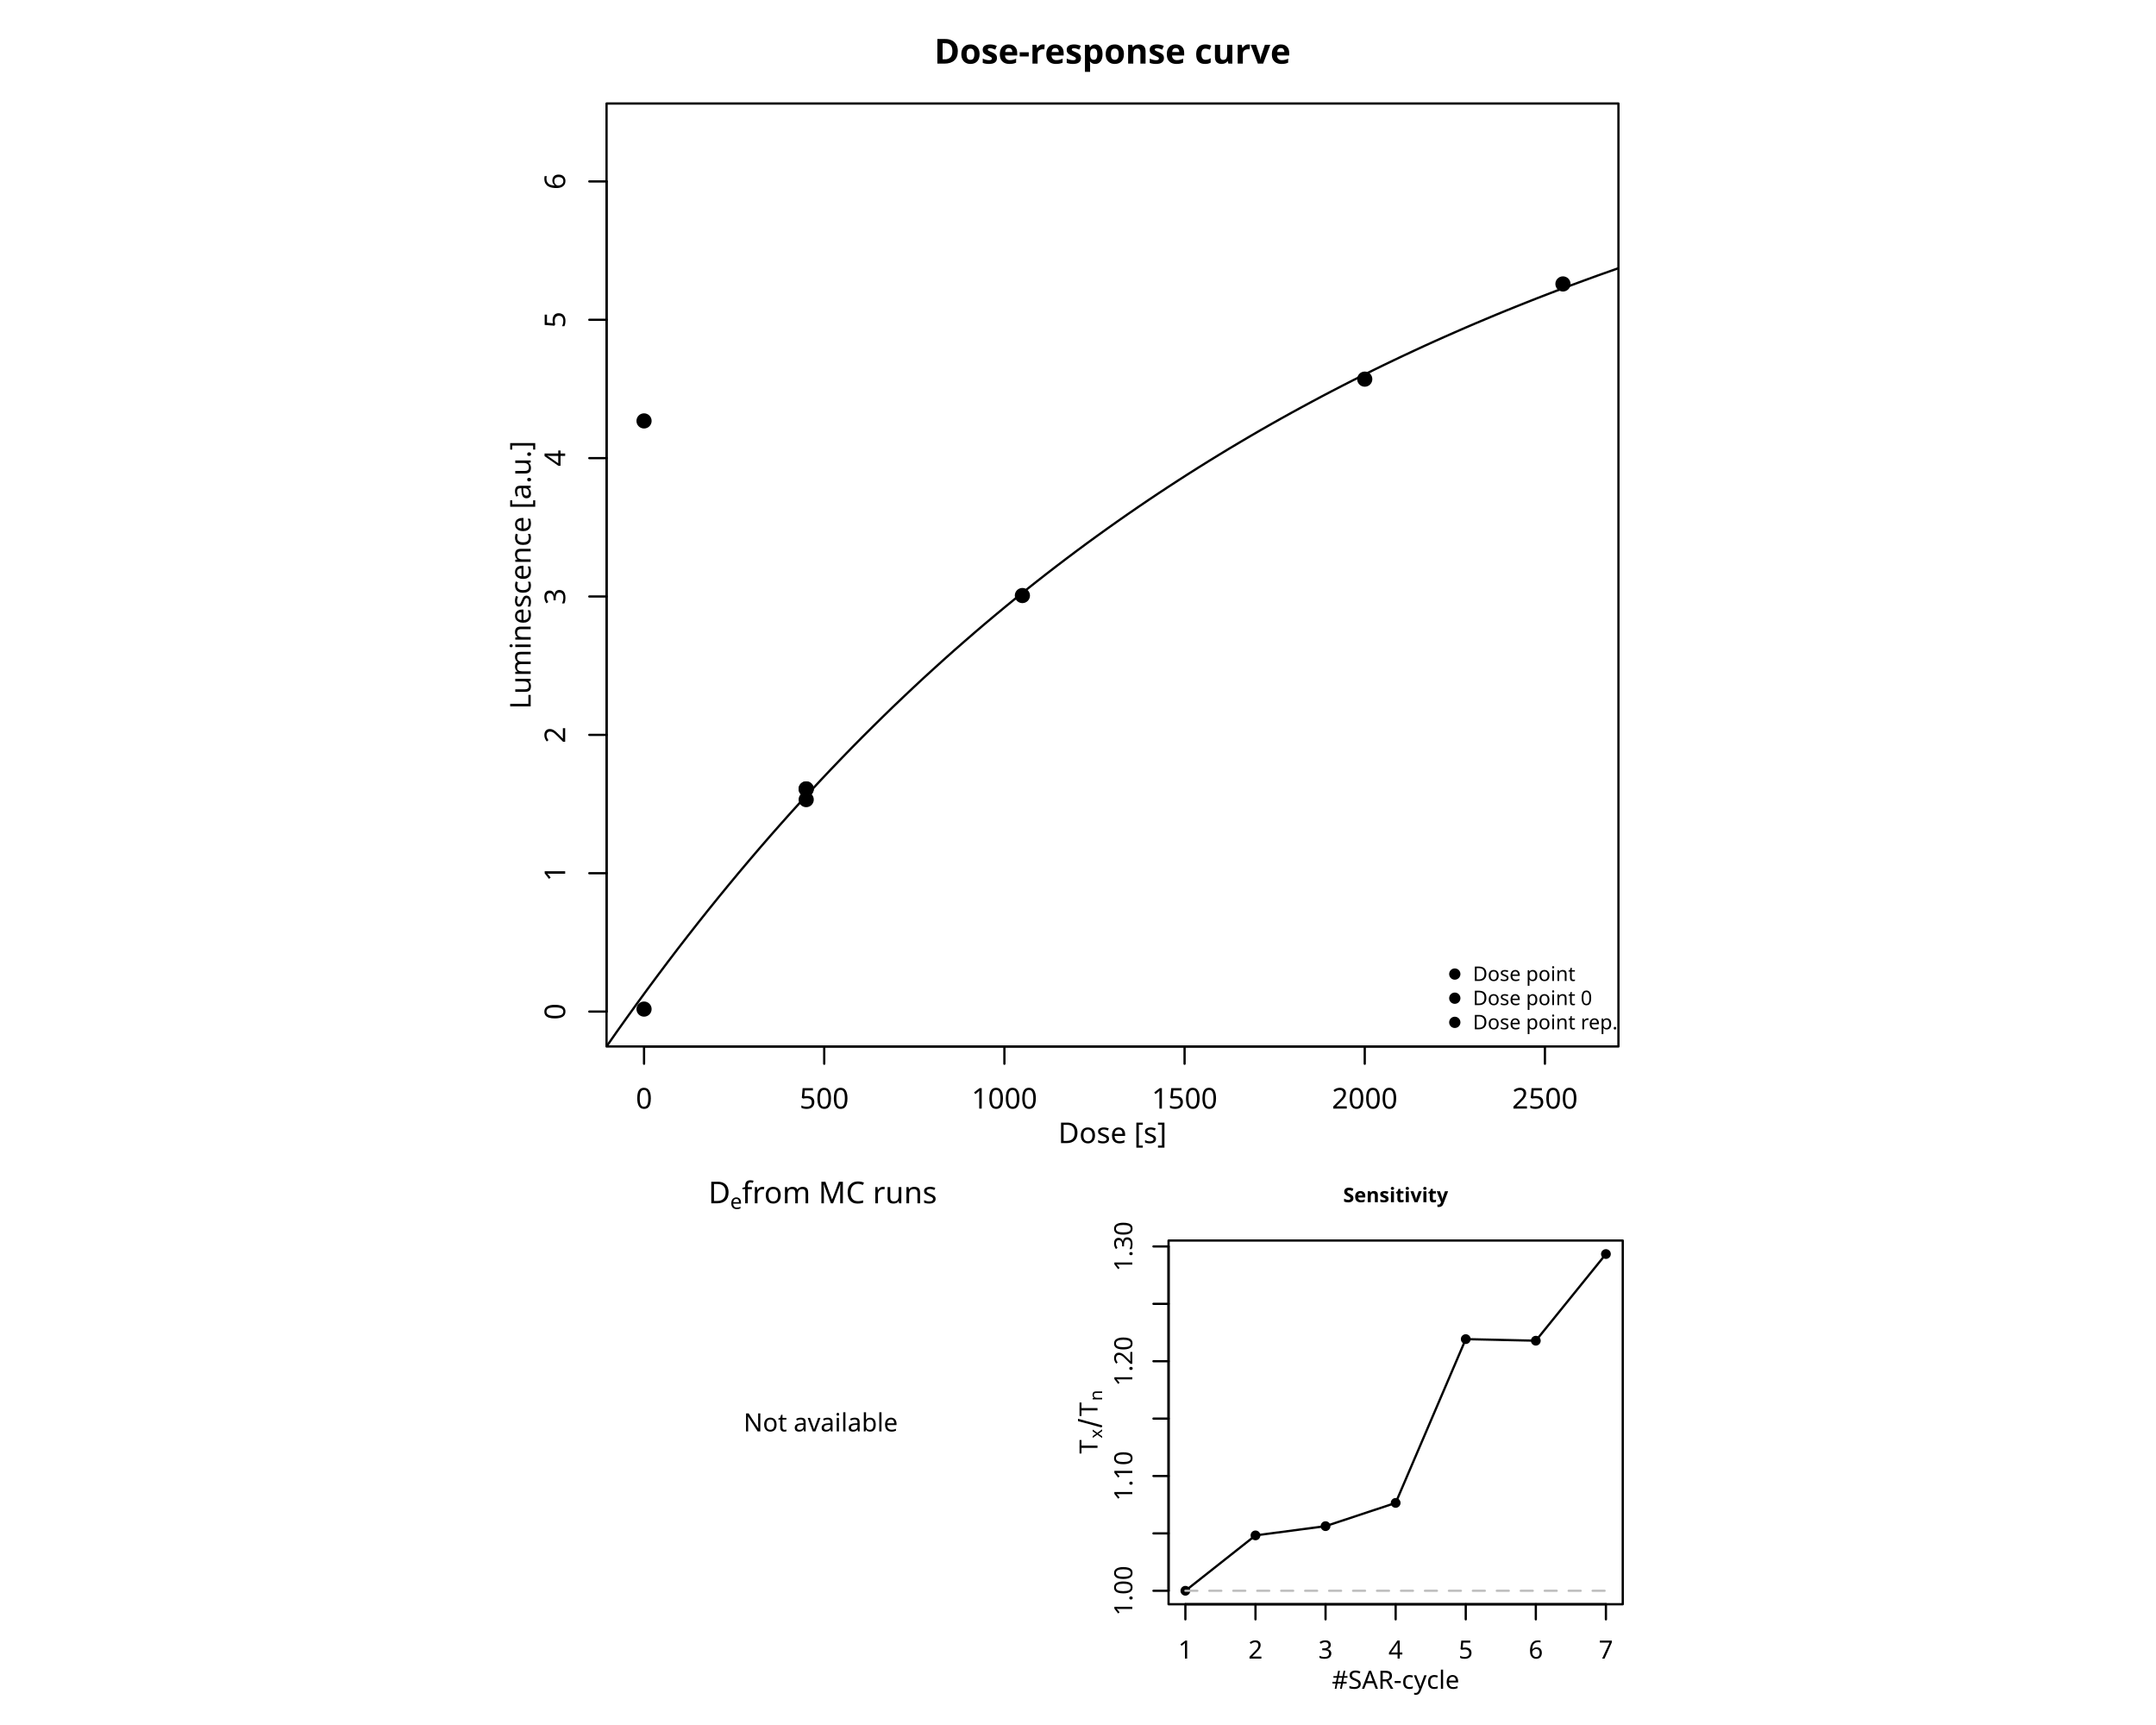
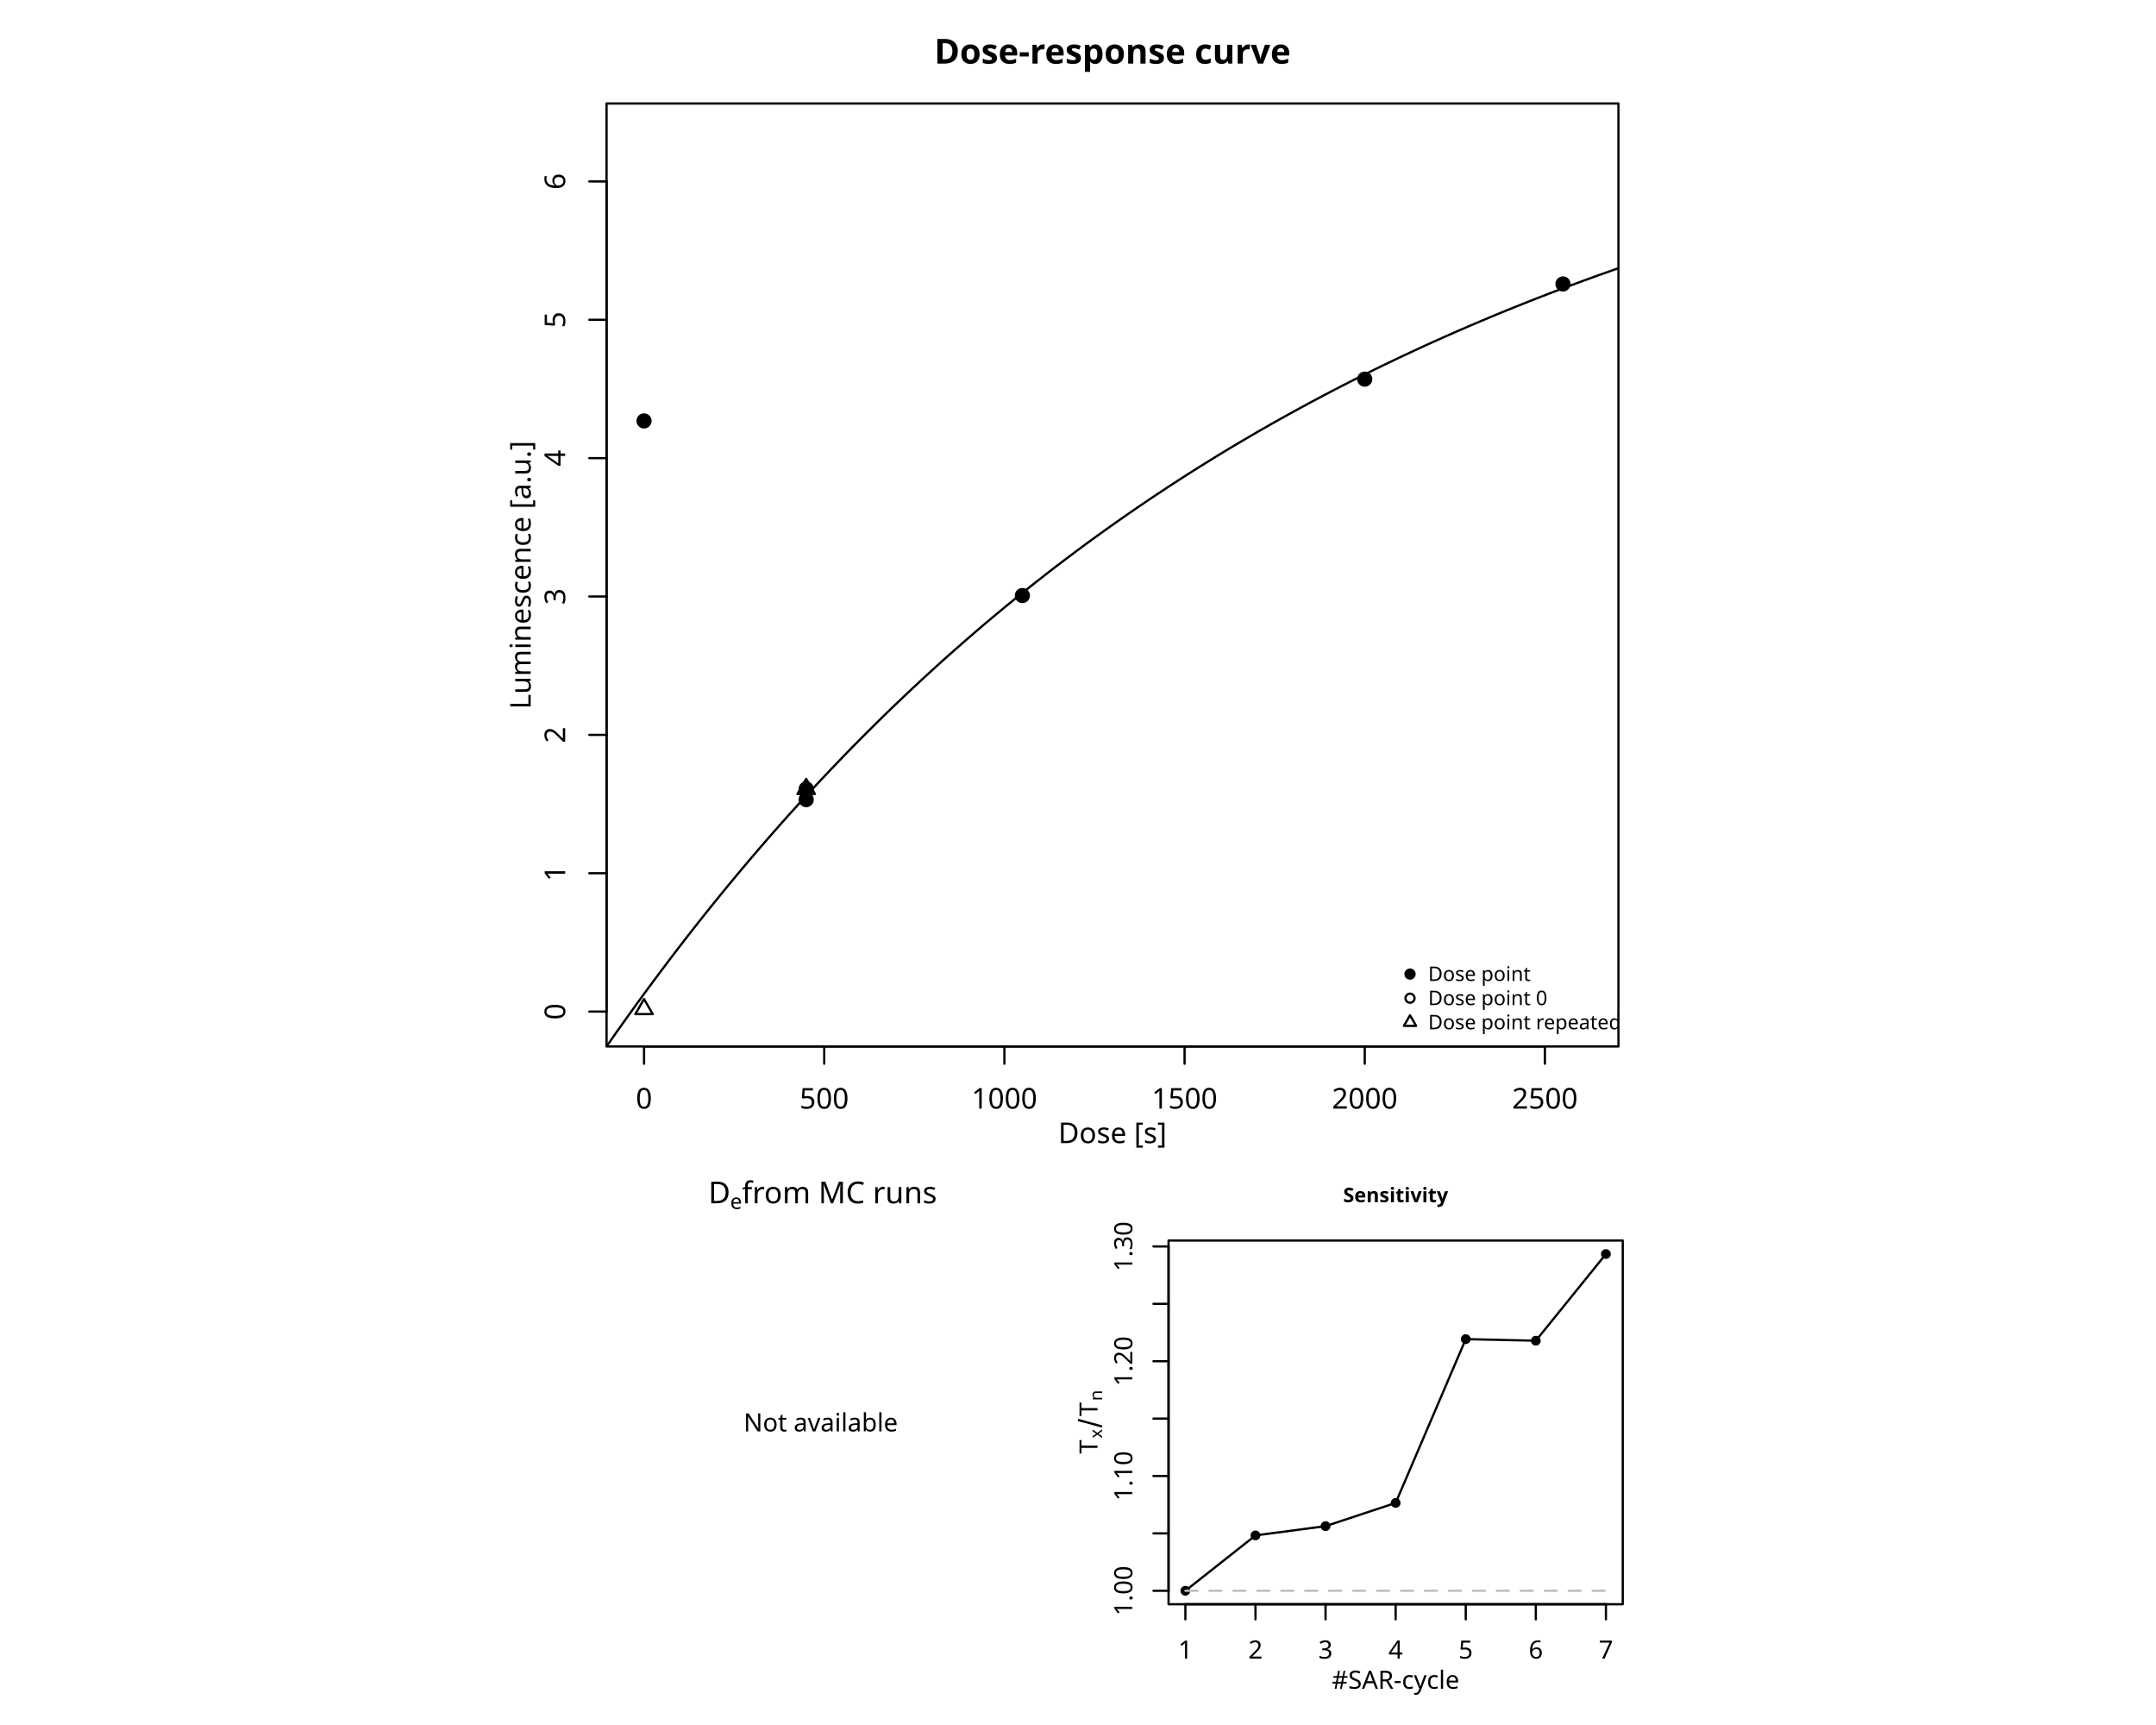
<svg xmlns="http://www.w3.org/2000/svg" class="svglite" data-engine-version="2.0" width="720.00pt" height="576.00pt" viewBox="0 0 720.00 576.00">
  <defs>
    <style type="text/css">
    .svglite line, .svglite polyline, .svglite polygon, .svglite path, .svglite rect, .svglite circle {
      fill: none;
      stroke: #000000;
      stroke-linecap: round;
      stroke-linejoin: round;
      stroke-miterlimit: 10.00;
    }
  </style>
  </defs>
  <rect width="100%" height="100%" style="stroke: none; fill: #FFFFFF;" />
  <defs>
    <clipPath id="cpMC4wMHw3MjAuMDB8MC4wMHw1NzYuMDA=">
      <rect x="0.00" y="0.00" width="720.00" height="576.00" />
    </clipPath>
  </defs>
  <g clip-path="url(#cpMC4wMHw3MjAuMDB8MC4wMHw1NzYuMDA=)">
</g>
  <defs>
    <clipPath id="cpMjAyLjU2fDU0MC40OHwzNC41NnwzNDkuNDQ=">
      <rect x="202.56" y="34.56" width="337.92" height="314.88" />
    </clipPath>
  </defs>
  <g clip-path="url(#cpMjAyLjU2fDU0MC40OHwzNC41NnwzNDkuNDQ=)">
    <circle cx="215.08" cy="140.55" r="2.16" style="stroke-width: 0.75; fill: #000000;" />
    <circle cx="269.23" cy="267.00" r="2.16" style="stroke-width: 0.75; fill: #000000;" />
    <circle cx="341.43" cy="198.86" r="2.16" style="stroke-width: 0.75; fill: #000000;" />
    <circle cx="455.76" cy="126.60" r="2.16" style="stroke-width: 0.75; fill: #000000;" />
    <circle cx="521.95" cy="94.81" r="2.16" style="stroke-width: 0.75; fill: #000000;" />
    <circle cx="269.23" cy="263.44" r="2.16" style="stroke-width: 0.75; fill: #000000;" />
  </g>
  <g clip-path="url(#cpMC4wMHw3MjAuMDB8MC4wMHw1NzYuMDA=)">
    <line x1="215.08" y1="349.44" x2="515.93" y2="349.44" style="stroke-width: 0.75;" />
    <line x1="215.08" y1="349.44" x2="215.08" y2="355.20" style="stroke-width: 0.75;" />
    <line x1="275.25" y1="349.44" x2="275.25" y2="355.20" style="stroke-width: 0.75;" />
    <line x1="335.42" y1="349.44" x2="335.42" y2="355.20" style="stroke-width: 0.75;" />
    <line x1="395.59" y1="349.44" x2="395.59" y2="355.20" style="stroke-width: 0.75;" />
    <line x1="455.76" y1="349.44" x2="455.76" y2="355.20" style="stroke-width: 0.75;" />
    <line x1="515.93" y1="349.44" x2="515.93" y2="355.20" style="stroke-width: 0.75;" />
    <text x="215.08" y="370.18" text-anchor="middle" style="font-size: 9.60px; font-family: sans;" textLength="5.34px" lengthAdjust="spacingAndGlyphs">0</text>
    <text x="275.25" y="370.18" text-anchor="middle" style="font-size: 9.60px; font-family: sans;" textLength="16.02px" lengthAdjust="spacingAndGlyphs">500</text>
    <text x="335.42" y="370.18" text-anchor="middle" style="font-size: 9.60px; font-family: sans;" textLength="21.36px" lengthAdjust="spacingAndGlyphs">1000</text>
    <text x="395.59" y="370.18" text-anchor="middle" style="font-size: 9.60px; font-family: sans;" textLength="21.36px" lengthAdjust="spacingAndGlyphs">1500</text>
    <text x="455.76" y="370.18" text-anchor="middle" style="font-size: 9.60px; font-family: sans;" textLength="21.36px" lengthAdjust="spacingAndGlyphs">2000</text>
    <text x="515.93" y="370.18" text-anchor="middle" style="font-size: 9.60px; font-family: sans;" textLength="21.36px" lengthAdjust="spacingAndGlyphs">2500</text>
    <line x1="202.56" y1="337.78" x2="202.56" y2="60.58" style="stroke-width: 0.75;" />
    <line x1="202.56" y1="337.78" x2="196.80" y2="337.78" style="stroke-width: 0.75;" />
    <line x1="202.56" y1="291.58" x2="196.80" y2="291.58" style="stroke-width: 0.75;" />
    <line x1="202.56" y1="245.38" x2="196.80" y2="245.38" style="stroke-width: 0.75;" />
    <line x1="202.56" y1="199.18" x2="196.80" y2="199.18" style="stroke-width: 0.75;" />
    <line x1="202.56" y1="152.98" x2="196.80" y2="152.98" style="stroke-width: 0.75;" />
    <line x1="202.56" y1="106.78" x2="196.80" y2="106.78" style="stroke-width: 0.75;" />
    <line x1="202.56" y1="60.58" x2="196.80" y2="60.58" style="stroke-width: 0.75;" />
    <text transform="translate(188.74,337.78) rotate(-90)" text-anchor="middle" style="font-size: 9.60px; font-family: sans;" textLength="5.34px" lengthAdjust="spacingAndGlyphs">0</text>
    <text transform="translate(188.74,291.58) rotate(-90)" text-anchor="middle" style="font-size: 9.60px; font-family: sans;" textLength="5.34px" lengthAdjust="spacingAndGlyphs">1</text>
    <text transform="translate(188.74,245.38) rotate(-90)" text-anchor="middle" style="font-size: 9.60px; font-family: sans;" textLength="5.34px" lengthAdjust="spacingAndGlyphs">2</text>
    <text transform="translate(188.74,199.18) rotate(-90)" text-anchor="middle" style="font-size: 9.60px; font-family: sans;" textLength="5.34px" lengthAdjust="spacingAndGlyphs">3</text>
    <text transform="translate(188.74,152.98) rotate(-90)" text-anchor="middle" style="font-size: 9.60px; font-family: sans;" textLength="5.34px" lengthAdjust="spacingAndGlyphs">4</text>
    <text transform="translate(188.74,106.78) rotate(-90)" text-anchor="middle" style="font-size: 9.60px; font-family: sans;" textLength="5.34px" lengthAdjust="spacingAndGlyphs">5</text>
    <text transform="translate(188.74,60.58) rotate(-90)" text-anchor="middle" style="font-size: 9.60px; font-family: sans;" textLength="5.34px" lengthAdjust="spacingAndGlyphs">6</text>
    <polygon points="202.56,349.44 540.48,349.44 540.48,34.56 202.56,34.56 " style="stroke-width: 0.75; fill: none;" />
  </g>
  <defs>
    <clipPath id="cpMTY4LjAwfDU1Mi4wMHwwLjAwfDM4NC4wMA==">
      <rect x="168.00" y="0.00" width="384.00" height="384.00" />
    </clipPath>
  </defs>
  <g clip-path="url(#cpMTY4LjAwfDU1Mi4wMHwwLjAwfDM4NC4wMA==)">
    <text x="371.52" y="381.70" text-anchor="middle" style="font-size: 9.60px; font-family: sans;" textLength="35.22px" lengthAdjust="spacingAndGlyphs">Dose [s]</text>
    <text transform="translate(177.22,192.00) rotate(-90)" text-anchor="middle" style="font-size: 9.60px; font-family: sans;" textLength="85.93px" lengthAdjust="spacingAndGlyphs">Luminescence [a.u.]</text>
    <text x="371.52" y="21.24" text-anchor="middle" style="font-size: 11.52px; font-weight: bold; font-family: sans;" textLength="109.52px" lengthAdjust="spacingAndGlyphs">Dose-response curve</text>
  </g>
  <g clip-path="url(#cpMjAyLjU2fDU0MC40OHwzNC41NnwzNDkuNDQ=)">
    <polyline points="202.56,349.42 205.97,344.54 209.39,339.74 212.80,335.00 215.08,331.88 216.21,330.33 219.63,325.72 223.04,321.18 226.45,316.70 229.87,312.29 233.28,307.94 236.69,303.66 240.11,299.43 243.52,295.27 246.93,291.16 250.35,287.11 253.76,283.12 257.17,279.19 260.59,275.31 264.00,271.48 267.41,267.72 270.83,264.00 274.24,260.34 277.65,256.73 281.07,253.17 284.48,249.66 287.89,246.20 291.31,242.80 294.72,239.44 298.13,236.12 301.55,232.86 304.96,229.64 308.37,226.46 311.79,223.34 315.20,220.25 318.61,217.21 322.03,214.22 325.44,211.26 328.85,208.35 332.27,205.48 335.68,202.65 339.09,199.86 342.51,197.11 345.92,194.40 349.33,191.73 352.75,189.09 356.16,186.50 359.57,183.94 362.99,181.41 366.40,178.93 369.81,176.48 373.23,174.06 376.64,171.68 380.05,169.33 383.47,167.01 386.88,164.73 390.29,162.48 393.71,160.26 397.12,158.07 400.53,155.92 403.95,153.79 407.36,151.70 410.77,149.63 414.19,147.60 417.60,145.59 421.01,143.61 424.43,141.66 427.84,139.74 431.25,137.85 434.67,135.98 438.08,134.14 441.49,132.32 444.91,130.53 448.32,128.77 451.73,127.03 455.15,125.32 458.56,123.63 461.97,121.96 465.39,120.32 468.80,118.70 472.21,117.11 475.63,115.53 479.04,113.98 482.45,112.46 485.87,110.95 489.28,109.46 492.69,108.00 496.11,106.56 499.52,105.13 502.93,103.73 506.35,102.35 509.76,100.99 513.17,99.64 516.59,98.32 520.00,97.01 523.41,95.73 526.83,94.46 530.24,93.21 533.65,91.97 537.07,90.76 540.48,89.56 " style="stroke-width: 0.75;" />
-     <circle cx="269.23" cy="263.44" r="2.16" style="stroke-width: 0.75; fill: #000000;" />
-     <circle cx="215.08" cy="336.95" r="2.16" style="stroke-width: 0.75; fill: #000000;" />
+     <polygon points="269.23,260.08 272.14,265.12 266.32,265.12 " style="stroke-width: 0.75; fill: none;" />
+     <polygon points="215.08,333.59 217.98,338.63 212.17,338.63 " style="stroke-width: 0.75; fill: none;" />
  </g>
  <g clip-path="url(#cpMC4wMHw3MjAuMDB8MC4wMHw1NzYuMDA=)">
</g>
  <g clip-path="url(#cpMjAyLjU2fDU0MC40OHwzNC41NnwzNDkuNDQ=)">
-     <circle cx="485.83" cy="325.25" r="1.51" style="stroke-width: 0.75; fill: #000000;" />
-     <circle cx="485.83" cy="333.31" r="1.51" style="stroke-width: 0.75; fill: #000000;" />
-     <circle cx="485.83" cy="341.38" r="1.51" style="stroke-width: 0.75; fill: #000000;" />
-     <text x="491.88" y="327.56" style="font-size: 6.72px; font-family: sans;" textLength="32.13px" lengthAdjust="spacingAndGlyphs">Dose point</text>
-     <text x="491.88" y="335.62" style="font-size: 6.72px; font-family: sans;" textLength="37.74px" lengthAdjust="spacingAndGlyphs">Dose point 0</text>
-     <text x="491.88" y="343.69" style="font-size: 6.72px; font-family: sans;" textLength="45.58px" lengthAdjust="spacingAndGlyphs">Dose point rep.</text>
+     <circle cx="470.88" cy="325.25" r="1.51" style="stroke-width: 0.75; fill: #000000;" />
+     <circle cx="470.88" cy="333.31" r="1.51" style="stroke-width: 0.75;" />
+     <polygon points="470.88,339.02 472.92,342.55 468.84,342.55 " style="stroke-width: 0.75; fill: none;" />
+     <text x="476.93" y="327.56" style="font-size: 6.72px; font-family: sans;" textLength="32.13px" lengthAdjust="spacingAndGlyphs">Dose point</text>
+     <text x="476.93" y="335.62" style="font-size: 6.72px; font-family: sans;" textLength="37.74px" lengthAdjust="spacingAndGlyphs">Dose point 0</text>
+     <text x="476.93" y="343.69" style="font-size: 6.72px; font-family: sans;" textLength="60.53px" lengthAdjust="spacingAndGlyphs">Dose point repeated</text>
  </g>
  <defs>
    <clipPath id="cpMTk4LjI0fDM0OS45Mnw0MTQuMjR8NTM1LjY4">
      <rect x="198.24" y="414.24" width="151.68" height="121.44" />
    </clipPath>
  </defs>
  <g clip-path="url(#cpMTk4LjI0fDM0OS45Mnw0MTQuMjR8NTM1LjY4)">
</g>
  <defs>
    <clipPath id="cpMTY4LjAwfDM2MC4wMHwzODQuMDB8NTc2LjAw">
      <rect x="168.00" y="384.00" width="192.00" height="192.00" />
    </clipPath>
  </defs>
  <g clip-path="url(#cpMTY4LjAwfDM2MC4wMHwzODQuMDB8NTc2LjAw)">
    <text x="236.55" y="401.80" style="font-size: 10.08px; font-family: sans;" textLength="7.28px" lengthAdjust="spacingAndGlyphs">D</text>
    <text x="243.83" y="403.67" style="font-size: 7.06px; font-family: sans;" textLength="3.92px" lengthAdjust="spacingAndGlyphs">e</text>
    <text x="247.75" y="401.80" style="font-size: 10.08px; font-family: sans;" textLength="63.86px" lengthAdjust="spacingAndGlyphs"> from MC runs</text>
  </g>
  <g clip-path="url(#cpMC4wMHw3MjAuMDB8MC4wMHw1NzYuMDA=)">
    <text x="274.08" y="477.96" text-anchor="middle" style="font-size: 8.40px; font-family: sans;" textLength="48.57px" lengthAdjust="spacingAndGlyphs">Not available</text>
  </g>
  <defs>
    <clipPath id="cpMzkwLjI0fDU0MS45Mnw0MTQuMjR8NTM1LjY4">
      <rect x="390.24" y="414.24" width="151.68" height="121.44" />
    </clipPath>
  </defs>
  <g clip-path="url(#cpMzkwLjI0fDU0MS45Mnw0MTQuMjR8NTM1LjY4)">
    <polyline points="395.86,531.18 419.27,512.69 442.67,509.60 466.08,501.84 489.49,447.15 512.89,447.68 536.30,418.74 " style="stroke-width: 0.75;" />
    <circle cx="395.86" cy="531.18" r="1.26" style="stroke-width: 0.75; fill: #000000;" />
    <circle cx="419.27" cy="512.69" r="1.26" style="stroke-width: 0.75; fill: #000000;" />
    <circle cx="442.67" cy="509.60" r="1.26" style="stroke-width: 0.75; fill: #000000;" />
    <circle cx="466.08" cy="501.84" r="1.26" style="stroke-width: 0.75; fill: #000000;" />
    <circle cx="489.49" cy="447.15" r="1.26" style="stroke-width: 0.75; fill: #000000;" />
    <circle cx="512.89" cy="447.68" r="1.26" style="stroke-width: 0.75; fill: #000000;" />
    <circle cx="536.30" cy="418.74" r="1.26" style="stroke-width: 0.75; fill: #000000;" />
  </g>
  <g clip-path="url(#cpMC4wMHw3MjAuMDB8MC4wMHw1NzYuMDA=)">
    <line x1="395.86" y1="535.68" x2="536.30" y2="535.68" style="stroke-width: 0.75;" />
    <line x1="395.86" y1="535.68" x2="395.86" y2="540.72" style="stroke-width: 0.75;" />
    <line x1="419.27" y1="535.68" x2="419.27" y2="540.72" style="stroke-width: 0.75;" />
    <line x1="442.67" y1="535.68" x2="442.67" y2="540.72" style="stroke-width: 0.75;" />
    <line x1="466.08" y1="535.68" x2="466.08" y2="540.72" style="stroke-width: 0.75;" />
    <line x1="489.49" y1="535.68" x2="489.49" y2="540.72" style="stroke-width: 0.75;" />
    <line x1="512.89" y1="535.68" x2="512.89" y2="540.72" style="stroke-width: 0.75;" />
    <line x1="536.30" y1="535.68" x2="536.30" y2="540.72" style="stroke-width: 0.75;" />
    <text x="395.86" y="553.82" text-anchor="middle" style="font-size: 8.40px; font-family: sans;" textLength="4.67px" lengthAdjust="spacingAndGlyphs">1</text>
    <text x="419.27" y="553.82" text-anchor="middle" style="font-size: 8.40px; font-family: sans;" textLength="4.67px" lengthAdjust="spacingAndGlyphs">2</text>
    <text x="442.67" y="553.82" text-anchor="middle" style="font-size: 8.40px; font-family: sans;" textLength="4.67px" lengthAdjust="spacingAndGlyphs">3</text>
    <text x="466.08" y="553.82" text-anchor="middle" style="font-size: 8.40px; font-family: sans;" textLength="4.67px" lengthAdjust="spacingAndGlyphs">4</text>
    <text x="489.49" y="553.82" text-anchor="middle" style="font-size: 8.40px; font-family: sans;" textLength="4.67px" lengthAdjust="spacingAndGlyphs">5</text>
    <text x="512.89" y="553.82" text-anchor="middle" style="font-size: 8.40px; font-family: sans;" textLength="4.67px" lengthAdjust="spacingAndGlyphs">6</text>
    <text x="536.30" y="553.82" text-anchor="middle" style="font-size: 8.40px; font-family: sans;" textLength="4.67px" lengthAdjust="spacingAndGlyphs">7</text>
    <line x1="390.24" y1="531.18" x2="390.24" y2="416.20" style="stroke-width: 0.75;" />
    <line x1="390.24" y1="531.18" x2="385.20" y2="531.18" style="stroke-width: 0.75;" />
    <line x1="390.24" y1="512.02" x2="385.20" y2="512.02" style="stroke-width: 0.75;" />
    <line x1="390.24" y1="492.85" x2="385.20" y2="492.85" style="stroke-width: 0.75;" />
    <line x1="390.24" y1="473.69" x2="385.20" y2="473.69" style="stroke-width: 0.75;" />
    <line x1="390.24" y1="454.53" x2="385.20" y2="454.53" style="stroke-width: 0.75;" />
    <line x1="390.24" y1="435.36" x2="385.20" y2="435.36" style="stroke-width: 0.75;" />
    <line x1="390.24" y1="416.20" x2="385.20" y2="416.20" style="stroke-width: 0.75;" />
    <text transform="translate(378.14,531.18) rotate(-90)" text-anchor="middle" style="font-size: 8.40px; font-family: sans;" textLength="16.35px" lengthAdjust="spacingAndGlyphs">1.00</text>
    <text transform="translate(378.14,492.85) rotate(-90)" text-anchor="middle" style="font-size: 8.40px; font-family: sans;" textLength="16.35px" lengthAdjust="spacingAndGlyphs">1.10</text>
    <text transform="translate(378.14,454.53) rotate(-90)" text-anchor="middle" style="font-size: 8.40px; font-family: sans;" textLength="16.35px" lengthAdjust="spacingAndGlyphs">1.20</text>
    <text transform="translate(378.14,416.20) rotate(-90)" text-anchor="middle" style="font-size: 8.40px; font-family: sans;" textLength="16.35px" lengthAdjust="spacingAndGlyphs">1.30</text>
    <polygon points="390.24,535.68 541.92,535.68 541.92,414.24 390.24,414.24 " style="stroke-width: 0.75; fill: none;" />
  </g>
  <defs>
    <clipPath id="cpMzYwLjAwfDU1Mi4wMHwzODQuMDB8NTc2LjAw">
      <rect x="360.00" y="384.00" width="192.00" height="192.00" />
    </clipPath>
  </defs>
  <g clip-path="url(#cpMzYwLjAwfDU1Mi4wMHwzODQuMDB8NTc2LjAw)">
    <text x="466.08" y="401.43" text-anchor="middle" style="font-size: 6.72px; font-weight: bold; font-family: sans;" textLength="30.26px" lengthAdjust="spacingAndGlyphs">Sensitivity</text>
    <text x="466.08" y="563.90" text-anchor="middle" style="font-size: 8.40px; font-family: sans;" textLength="43.89px" lengthAdjust="spacingAndGlyphs">#SAR-cycle</text>
    <text transform="translate(366.51,485.42) rotate(-90)" style="font-size: 8.40px; font-family: sans;" textLength="5.13px" lengthAdjust="spacingAndGlyphs">T</text>
    <text transform="translate(368.06,480.29) rotate(-90)" style="font-size: 5.88px; font-family: sans;" textLength="2.94px" lengthAdjust="spacingAndGlyphs">x</text>
    <polyline points="367.72,476.23 359.52,474.01 " style="stroke-width: 0.75;" />
    <text transform="translate(366.51,472.90) rotate(-90)" style="font-size: 8.40px; font-family: sans;" textLength="5.13px" lengthAdjust="spacingAndGlyphs">T</text>
    <text transform="translate(368.06,467.77) rotate(-90)" style="font-size: 5.88px; font-family: sans;" textLength="3.27px" lengthAdjust="spacingAndGlyphs">n</text>
  </g>
  <g clip-path="url(#cpMzkwLjI0fDU0MS45Mnw0MTQuMjR8NTM1LjY4)">
    <polyline points="395.86,531.18 536.30,531.18 " style="stroke-width: 0.75; stroke: #BEBEBE; stroke-dasharray: 4.00,4.00;" />
  </g>
  <defs>
    <clipPath id="cpNTkuMDR8Njg5Ljc2fDU5LjA0fDUwMi41Ng==">
      <rect x="59.04" y="59.04" width="630.72" height="443.52" />
    </clipPath>
  </defs>
  <g clip-path="url(#cpNTkuMDR8Njg5Ljc2fDU5LjA0fDUwMi41Ng==)">
</g>
</svg>
